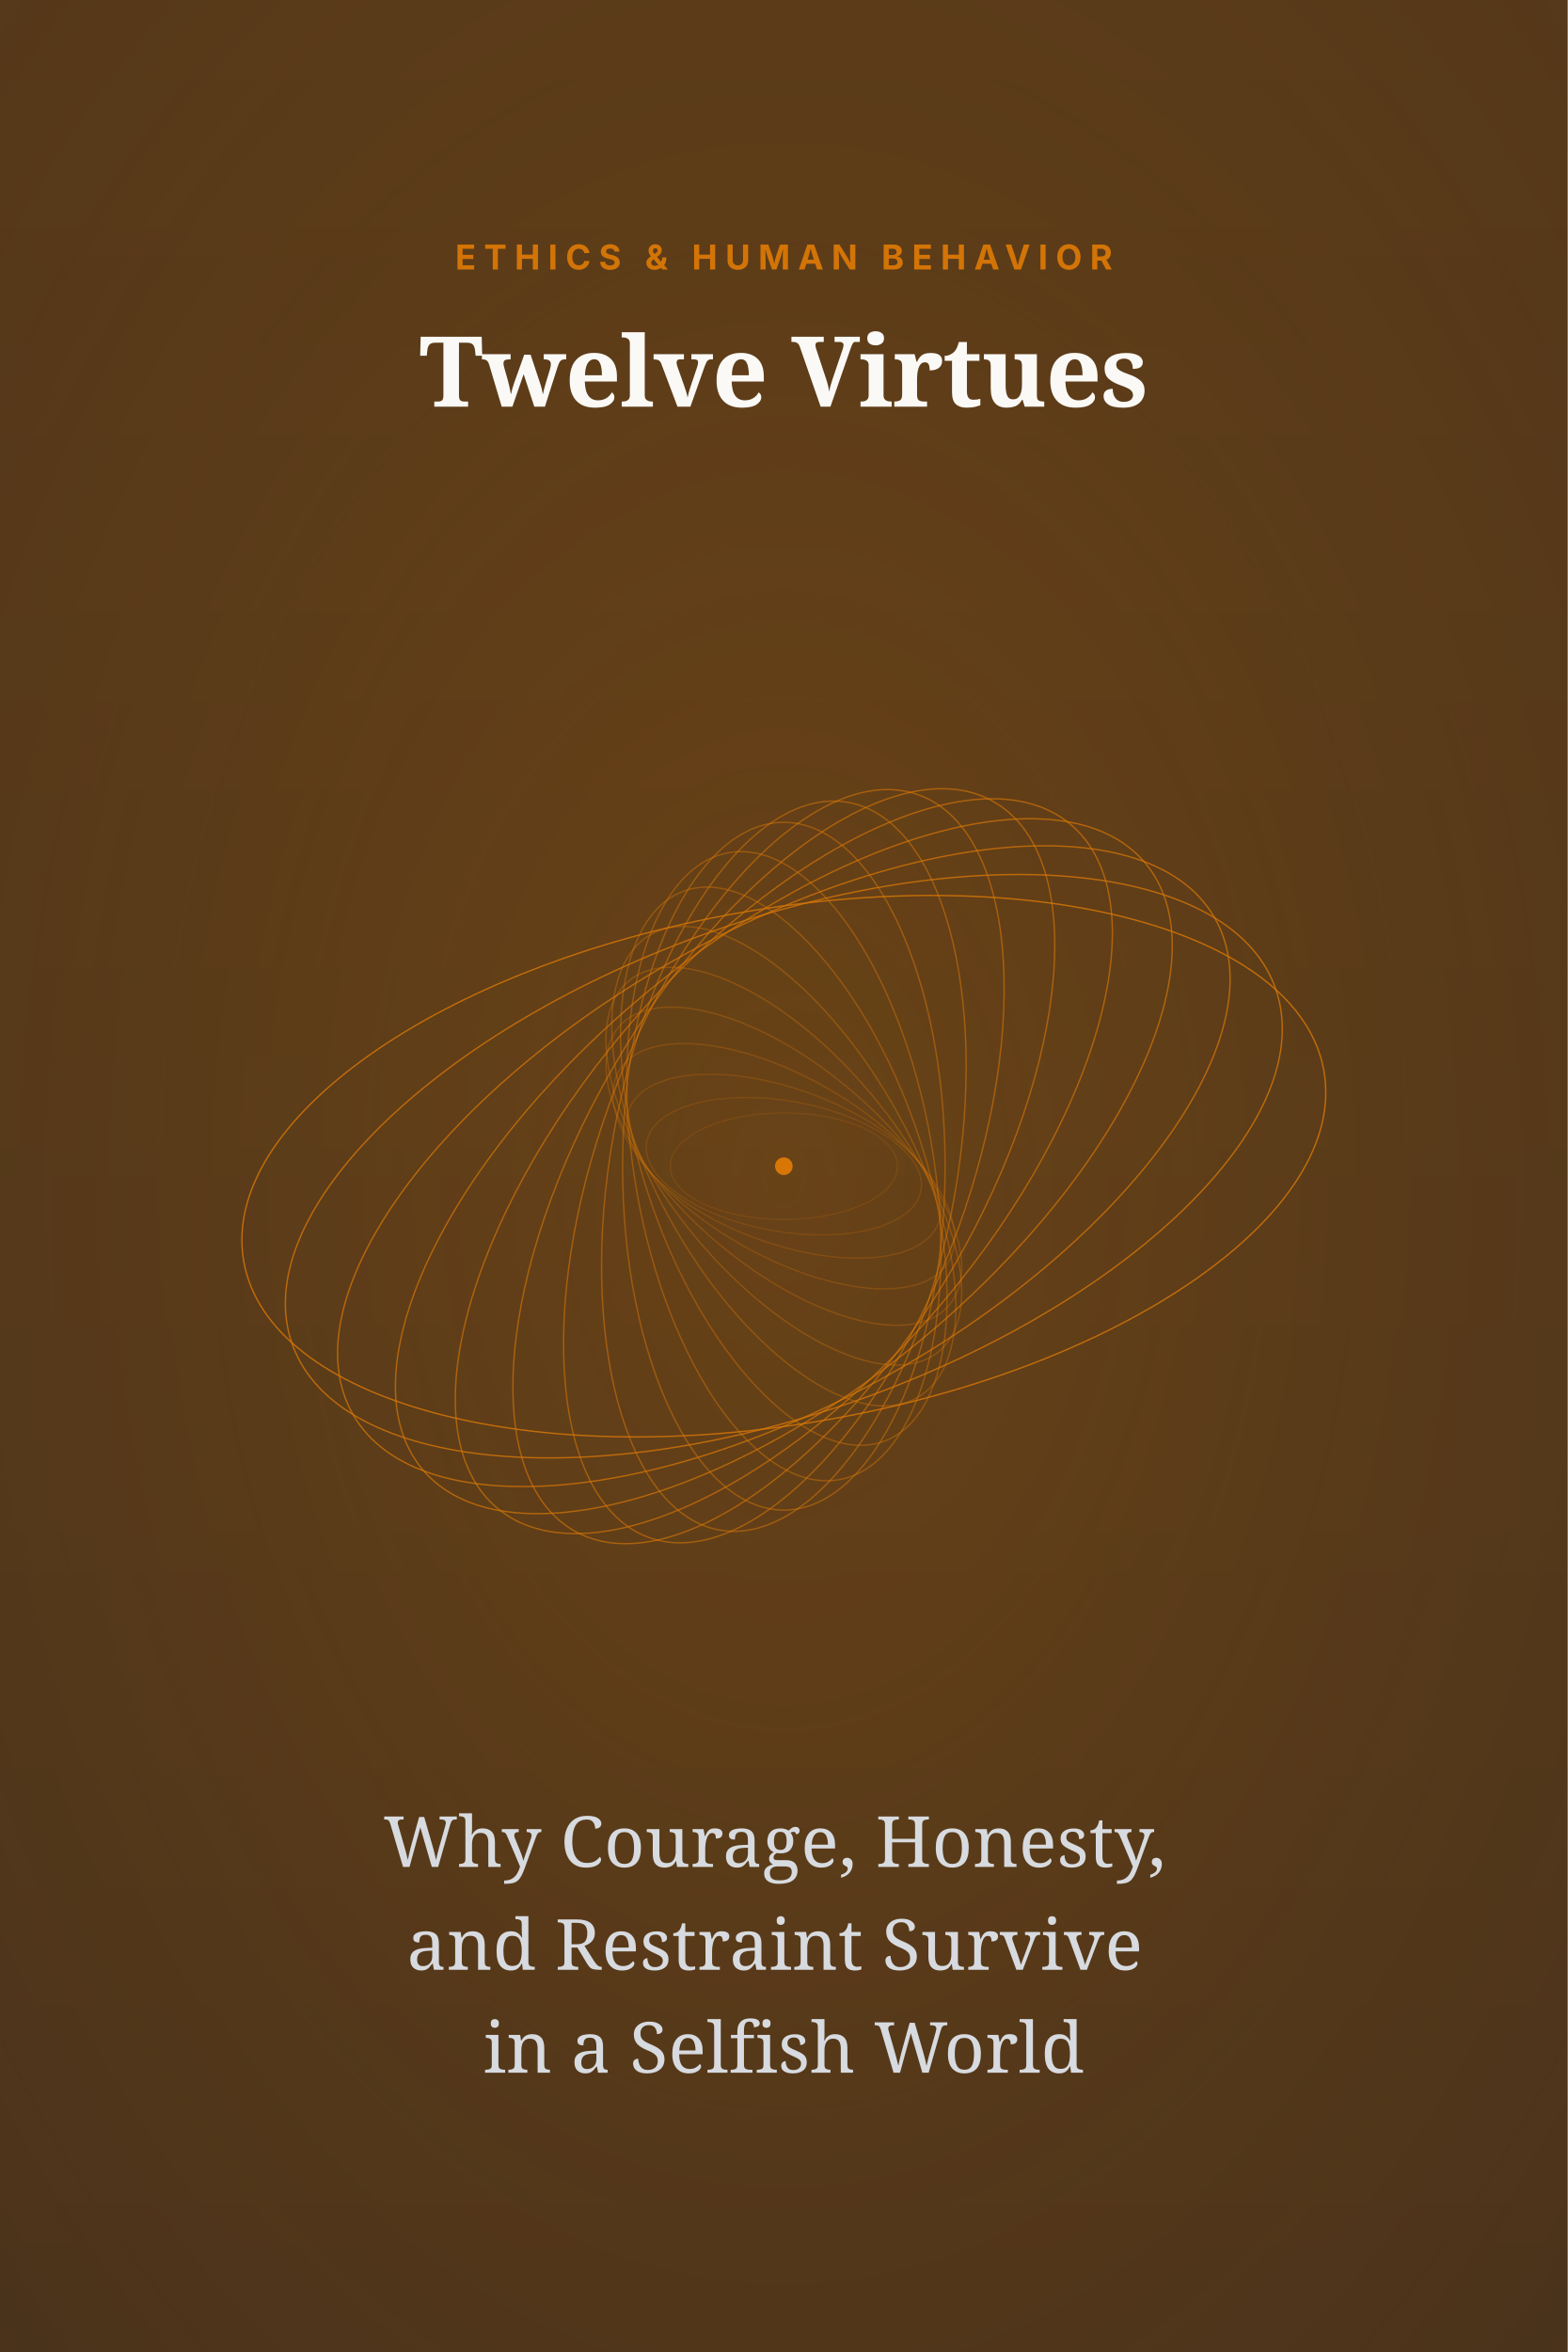
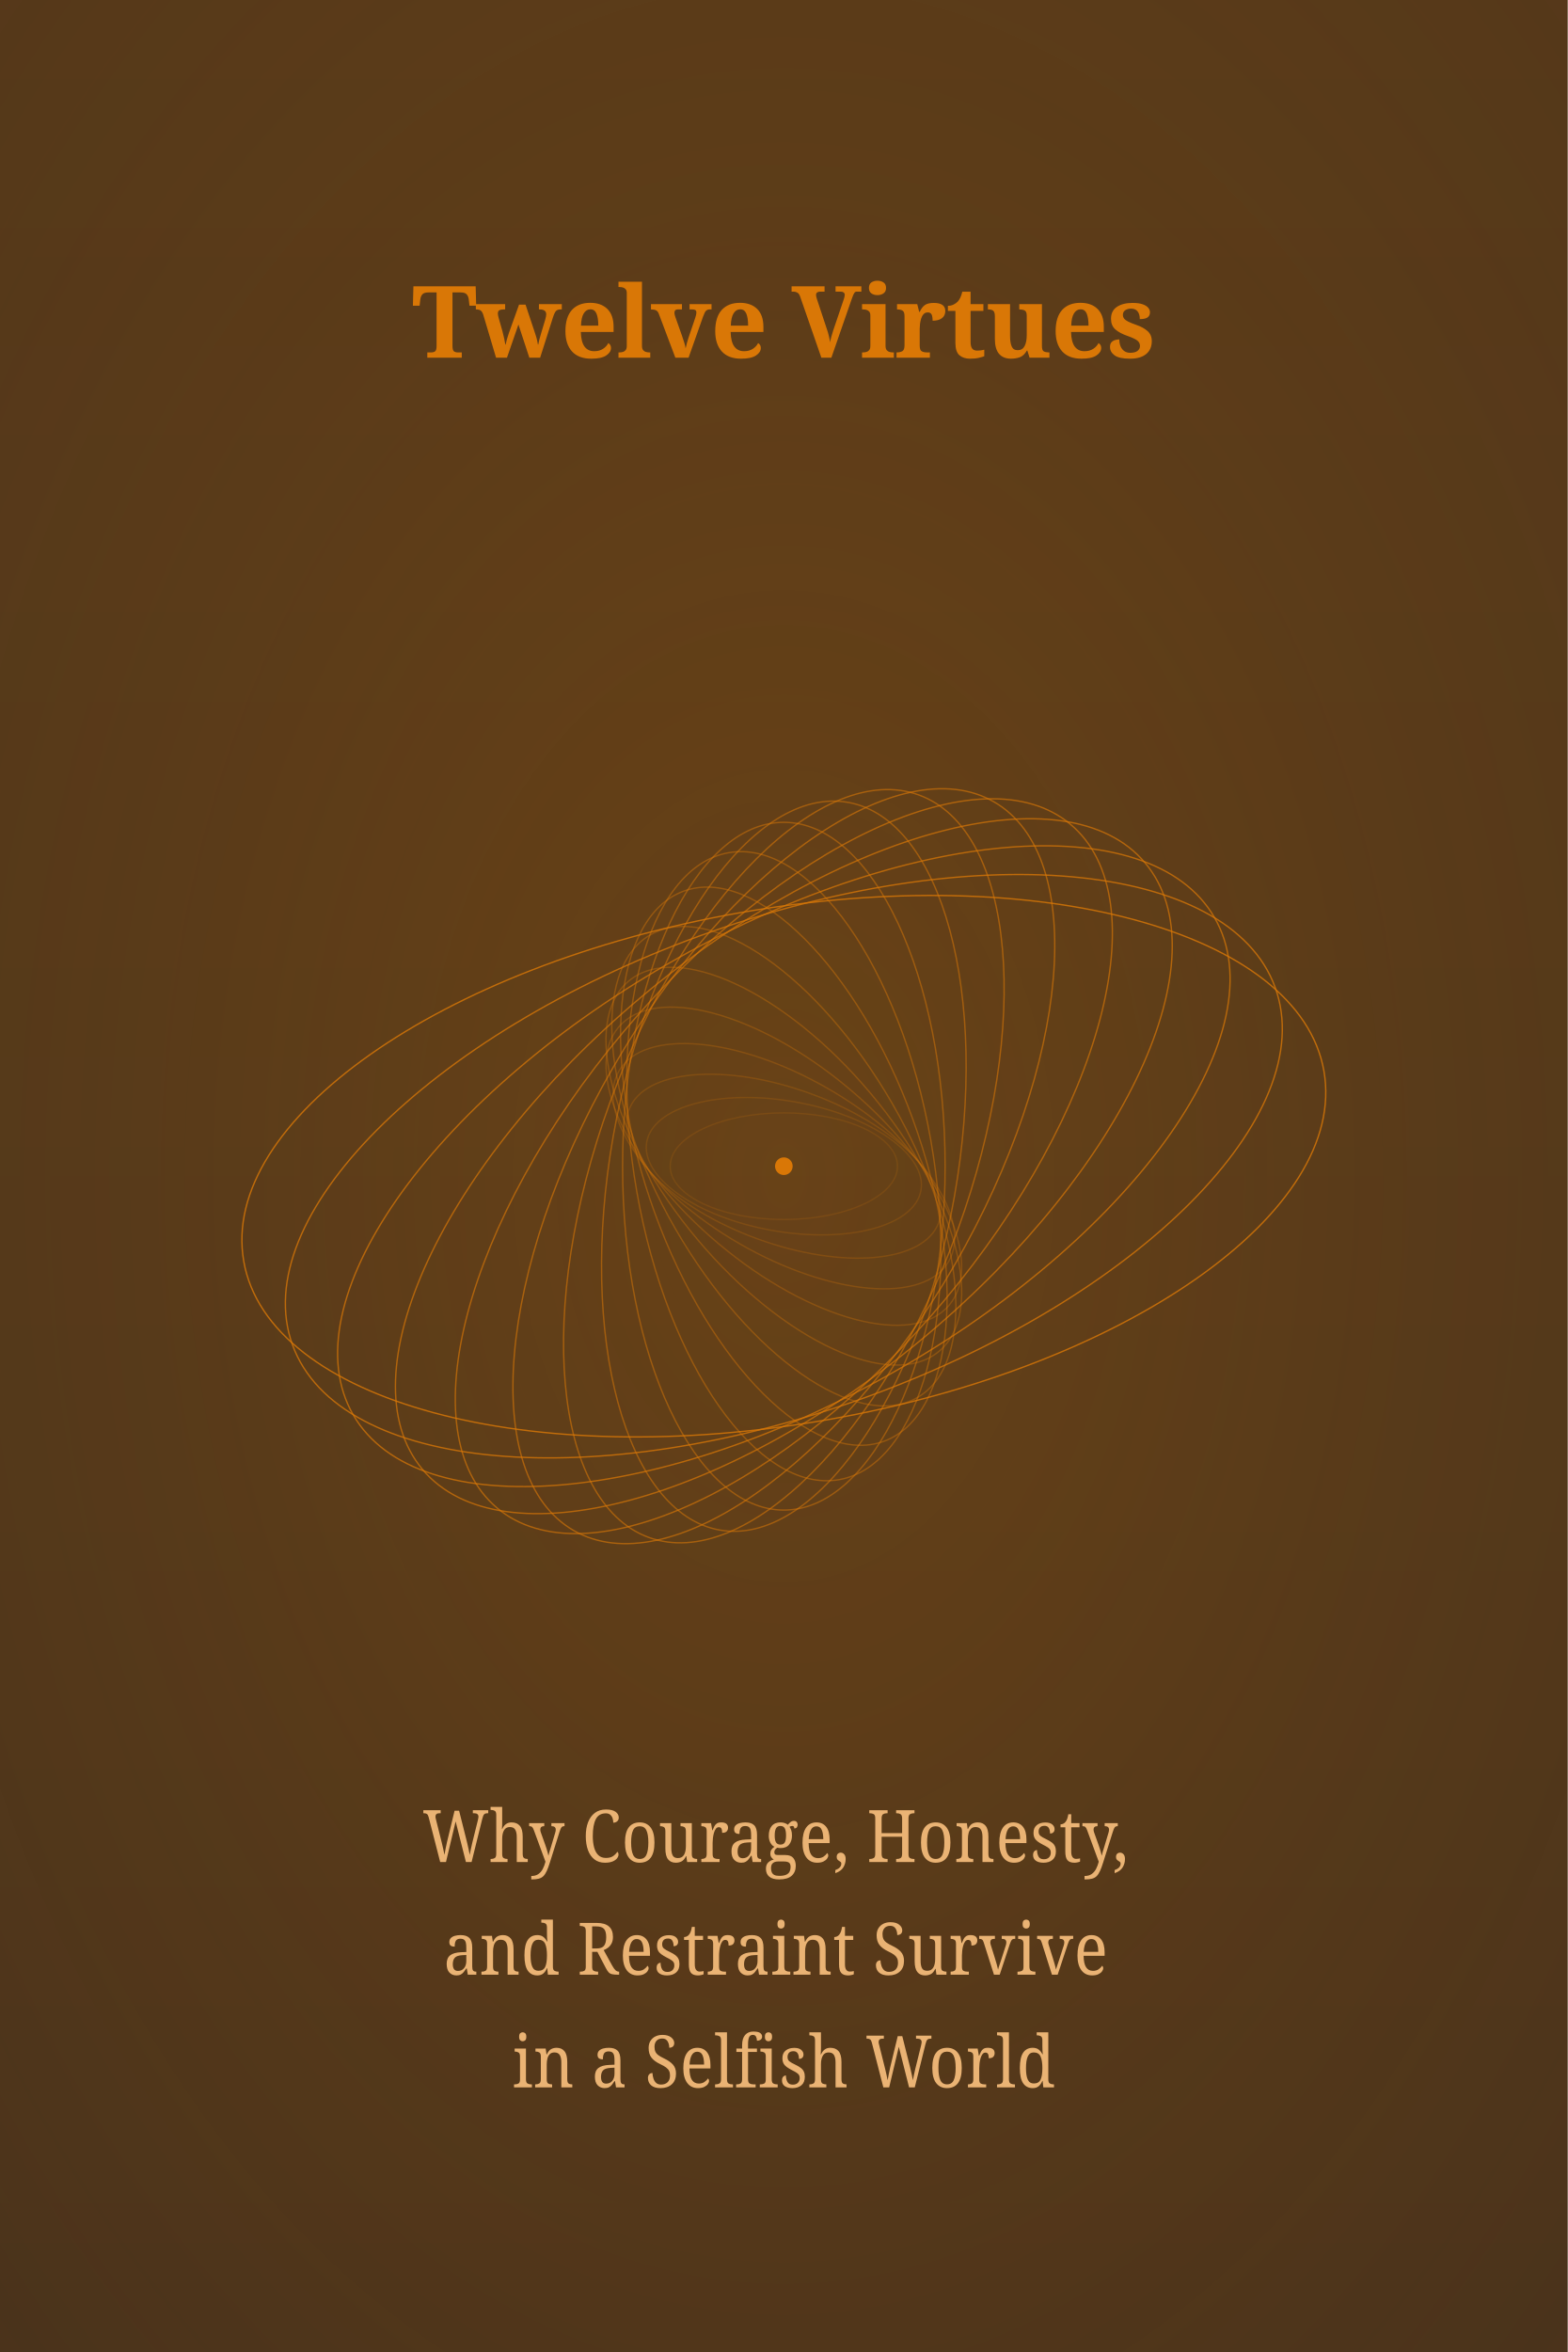
<svg xmlns="http://www.w3.org/2000/svg" viewBox="0 0 1600 2400" width="100%" height="100%">
  <defs>
    <linearGradient id="bg-twelve-virtues" x1="0%" y1="0%" x2="0%" y2="100%">
      <stop offset="0%" stop-color="#48321b" />
      <stop offset="60%" stop-color="#402f1d" />
      <stop offset="100%" stop-color="#3c2c1d" />
    </linearGradient>
    <radialGradient id="halo-twelve-virtues" cx="50%" cy="50%" r="75%">
      <stop offset="0%" stop-color="#d97706" stop-opacity="0.26" />
      <stop offset="55%" stop-color="#d97706" stop-opacity="0.15" />
      <stop offset="100%" stop-color="#d97706" stop-opacity="0.08" />
    </radialGradient>
  </defs>
  <rect width="1600" height="2400" fill="url(#bg-twelve-virtues)" />
  <rect width="1600" height="2400" fill="url(#halo-twelve-virtues)" />
-   <g text-anchor="middle" font-family="'Inter', -apple-system, BlinkMacSystemFont, sans-serif">
-     <text x="800" y="275" font-size="35" font-weight="700" letter-spacing="8" fill="#d97706" opacity="0.95">ETHICS &amp; HUMAN BEHAVIOR</text>
-   </g>
  <g text-anchor="middle">
-     <text x="800" y="415" font-family="'Literata', Georgia, serif" font-size="100" font-weight="700" letter-spacing="-0.01em" fill="#faf9f6">Twelve Virtues</text>
+     <text x="800" y="365" font-family="'Literata', Georgia, serif" font-size="102" font-weight="700" letter-spacing="-0.01em" fill="#d97706">Twelve Virtues</text>
  </g>
  <g class="emblem-harmonic" transform="translate(0, -210)">
    <ellipse cx="800" cy="1400" rx="116.0" ry="54.4" transform="rotate(0 800 1400)" stroke="#d97706" stroke-width="1.4" fill="none" opacity="0.16" />
    <ellipse cx="800" cy="1400" rx="142.1" ry="66.6" transform="rotate(10 800 1400)" stroke="#d97706" stroke-width="1.4" fill="none" opacity="0.20" />
    <ellipse cx="800" cy="1400" rx="168.2" ry="78.9" transform="rotate(20 800 1400)" stroke="#d97706" stroke-width="1.4" fill="none" opacity="0.24" />
    <ellipse cx="800" cy="1400" rx="194.3" ry="91.1" transform="rotate(30 800 1400)" stroke="#d97706" stroke-width="1.4" fill="none" opacity="0.27" />
    <ellipse cx="800" cy="1400" rx="220.4" ry="103.4" transform="rotate(40 800 1400)" stroke="#d97706" stroke-width="1.4" fill="none" opacity="0.31" />
    <ellipse cx="800" cy="1400" rx="246.5" ry="115.6" transform="rotate(50 800 1400)" stroke="#d97706" stroke-width="1.4" fill="none" opacity="0.35" />
    <ellipse cx="800" cy="1400" rx="272.6" ry="127.8" transform="rotate(60 800 1400)" stroke="#d97706" stroke-width="1.4" fill="none" opacity="0.39" />
    <ellipse cx="800" cy="1400" rx="298.7" ry="140.1" transform="rotate(70 800 1400)" stroke="#d97706" stroke-width="1.4" fill="none" opacity="0.43" />
    <ellipse cx="800" cy="1400" rx="324.8" ry="152.3" transform="rotate(80 800 1400)" stroke="#d97706" stroke-width="1.4" fill="none" opacity="0.46" />
    <ellipse cx="800" cy="1400" rx="350.9" ry="164.6" transform="rotate(90 800 1400)" stroke="#d97706" stroke-width="1.4" fill="none" opacity="0.50" />
    <ellipse cx="800" cy="1400" rx="377.0" ry="176.8" transform="rotate(100 800 1400)" stroke="#d97706" stroke-width="1.4" fill="none" opacity="0.54" />
    <ellipse cx="800" cy="1400" rx="403.1" ry="189.0" transform="rotate(110 800 1400)" stroke="#d97706" stroke-width="1.4" fill="none" opacity="0.58" />
    <ellipse cx="800" cy="1400" rx="429.2" ry="201.3" transform="rotate(120 800 1400)" stroke="#d97706" stroke-width="1.4" fill="none" opacity="0.62" />
    <ellipse cx="800" cy="1400" rx="455.3" ry="213.5" transform="rotate(130 800 1400)" stroke="#d97706" stroke-width="1.4" fill="none" opacity="0.65" />
    <ellipse cx="800" cy="1400" rx="481.4" ry="225.8" transform="rotate(140 800 1400)" stroke="#d97706" stroke-width="1.4" fill="none" opacity="0.69" />
    <ellipse cx="800" cy="1400" rx="507.5" ry="238.0" transform="rotate(150 800 1400)" stroke="#d97706" stroke-width="1.4" fill="none" opacity="0.73" />
    <ellipse cx="800" cy="1400" rx="533.6" ry="250.2" transform="rotate(160 800 1400)" stroke="#d97706" stroke-width="1.4" fill="none" opacity="0.77" />
    <ellipse cx="800" cy="1400" rx="559.7" ry="262.5" transform="rotate(170 800 1400)" stroke="#d97706" stroke-width="1.4" fill="none" opacity="0.81" />
    <circle cx="800" cy="1400" r="9" fill="#d97706" />
  </g>
-   <g text-anchor="middle">
-     <text x="800" y="1905" font-family="'Literata', Georgia, serif" font-size="72" font-weight="500" letter-spacing="0.005em" fill="#e2e8f0" opacity="0.92">
+   <g text-anchor="middle" transform="translate(800, 0) scale(0.87, 1) translate(-800, 0)">
+     <text x="800" y="1900" font-family="'Literata', Georgia, serif" font-size="74" font-weight="300" letter-spacing="0.01em" fill="#eab374">
      <tspan x="800" dy="0">Why Courage, Honesty,</tspan>
-       <tspan x="800" dy="105">and Restraint Survive</tspan>
-       <tspan x="800" dy="105">in a Selfish World</tspan>
+       <tspan x="800" dy="115">and Restraint Survive</tspan>
+       <tspan x="800" dy="115">in a Selfish World</tspan>
    </text>
  </g>
</svg>
